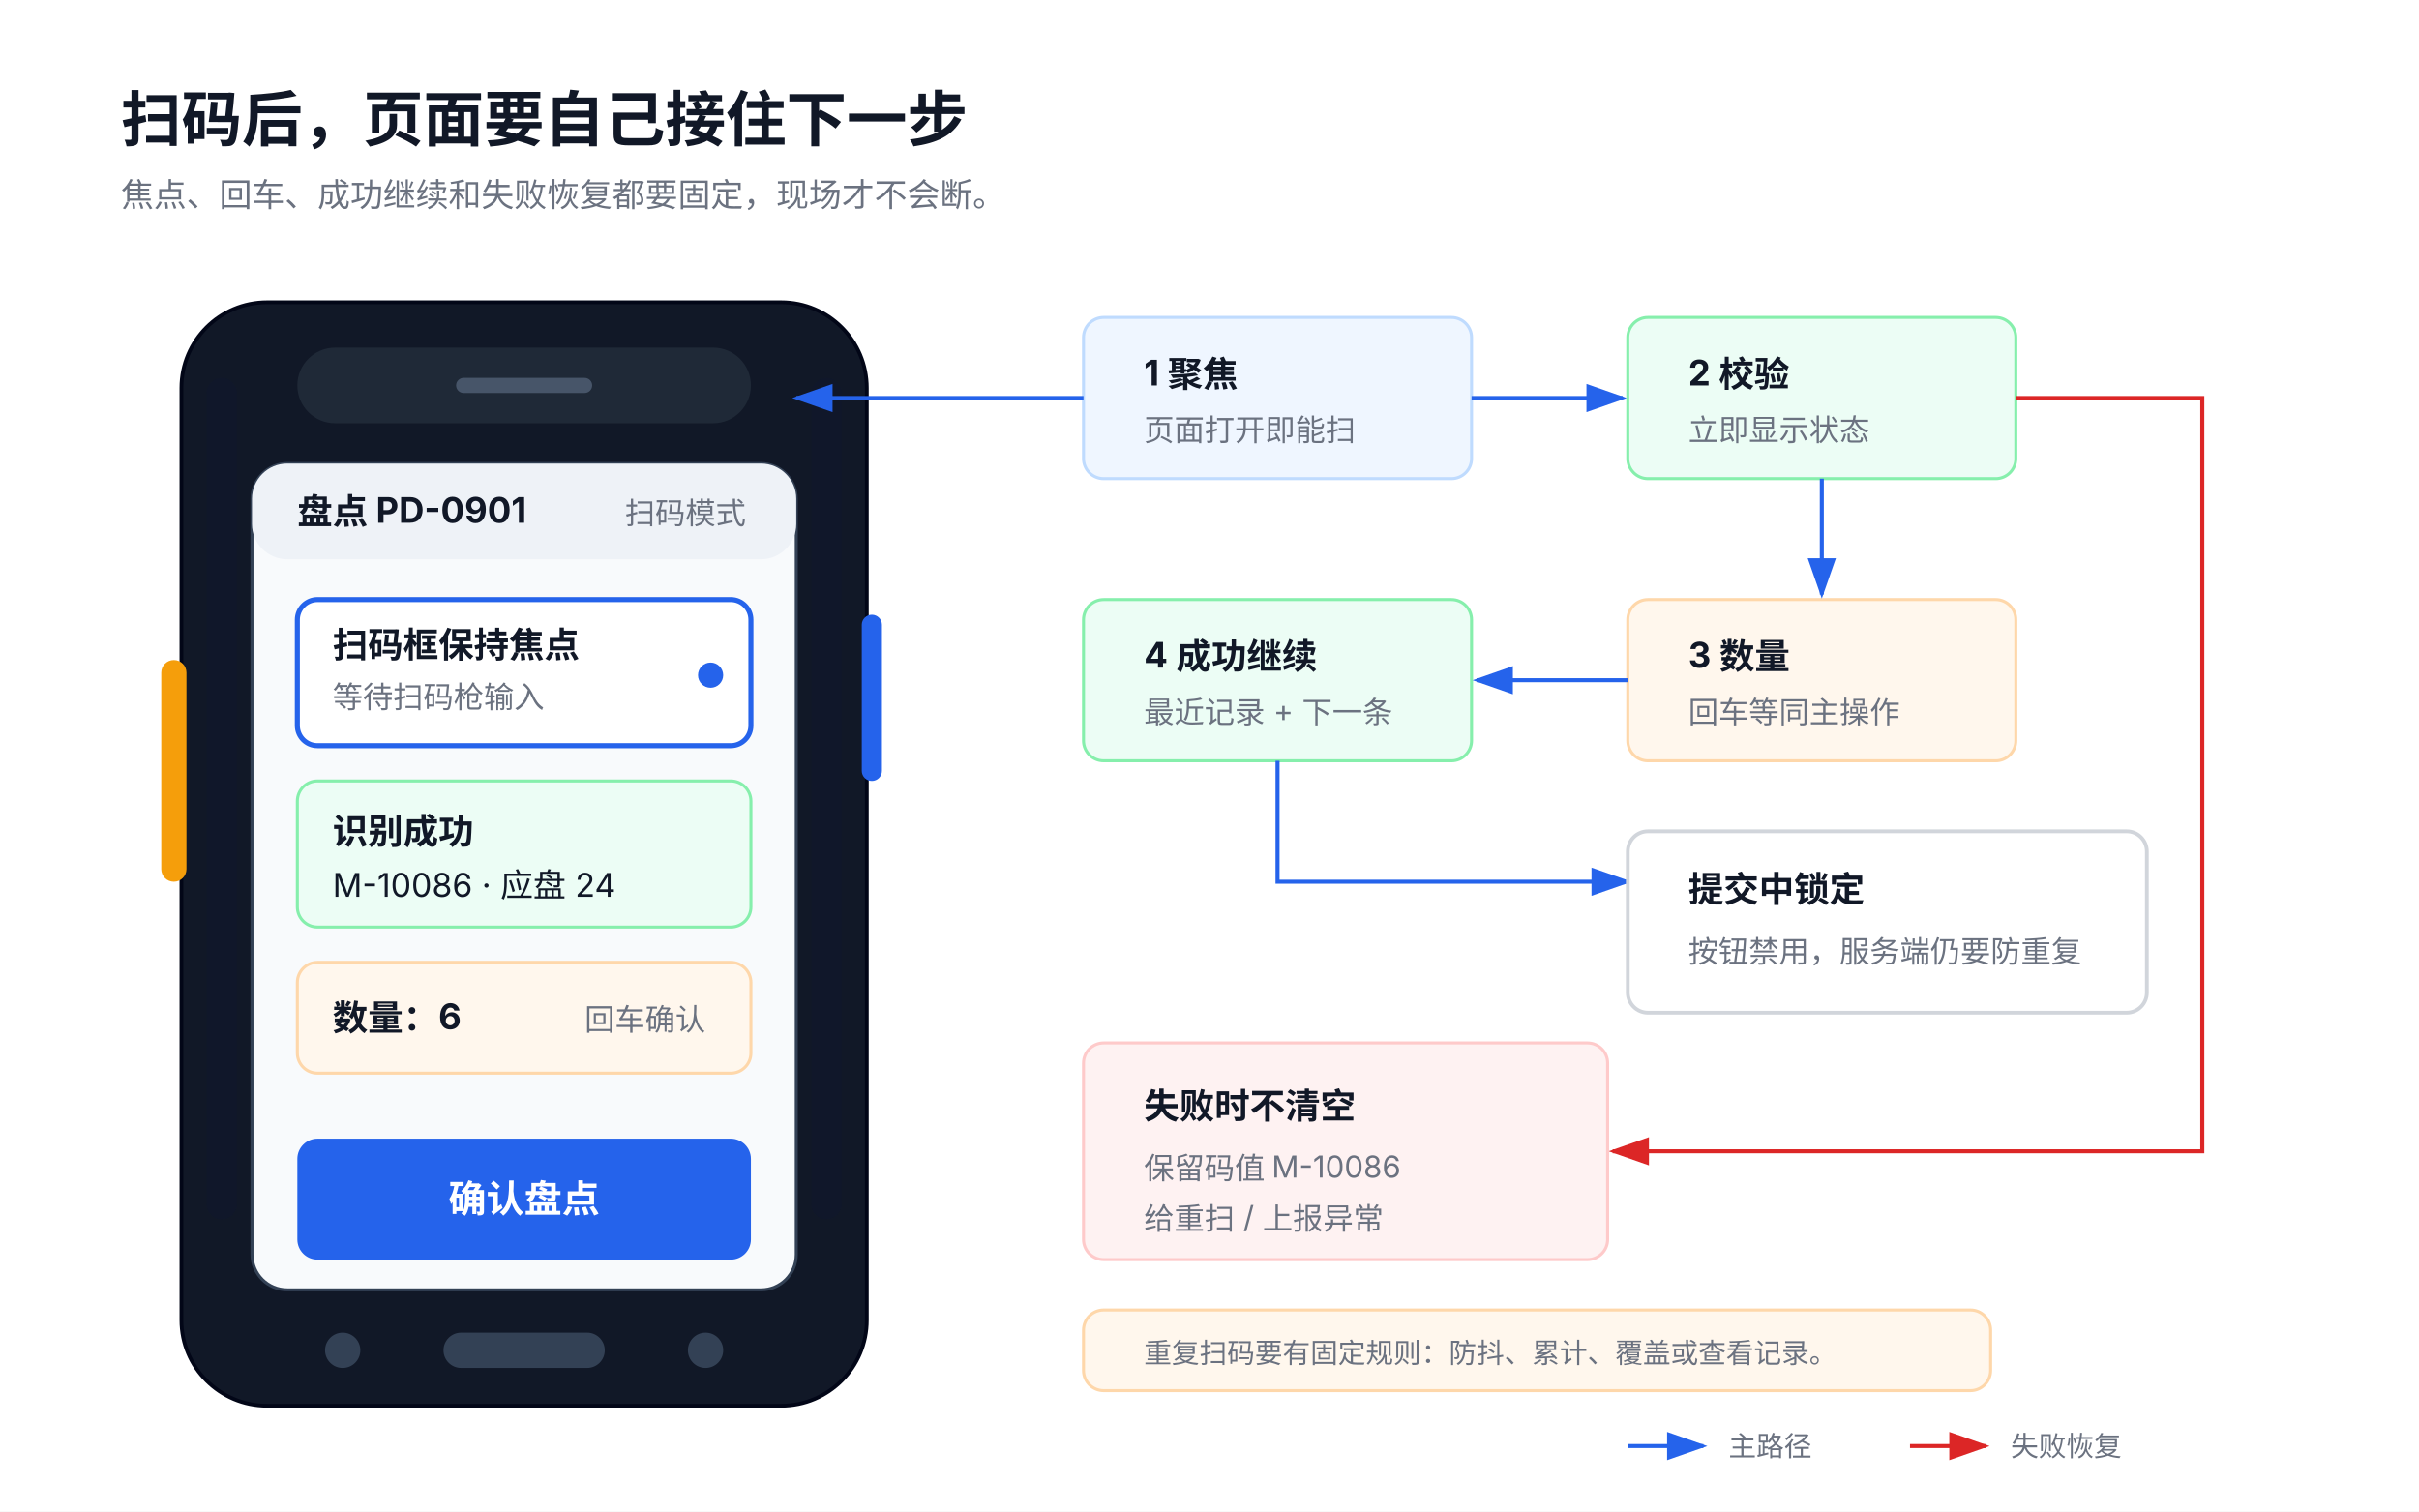
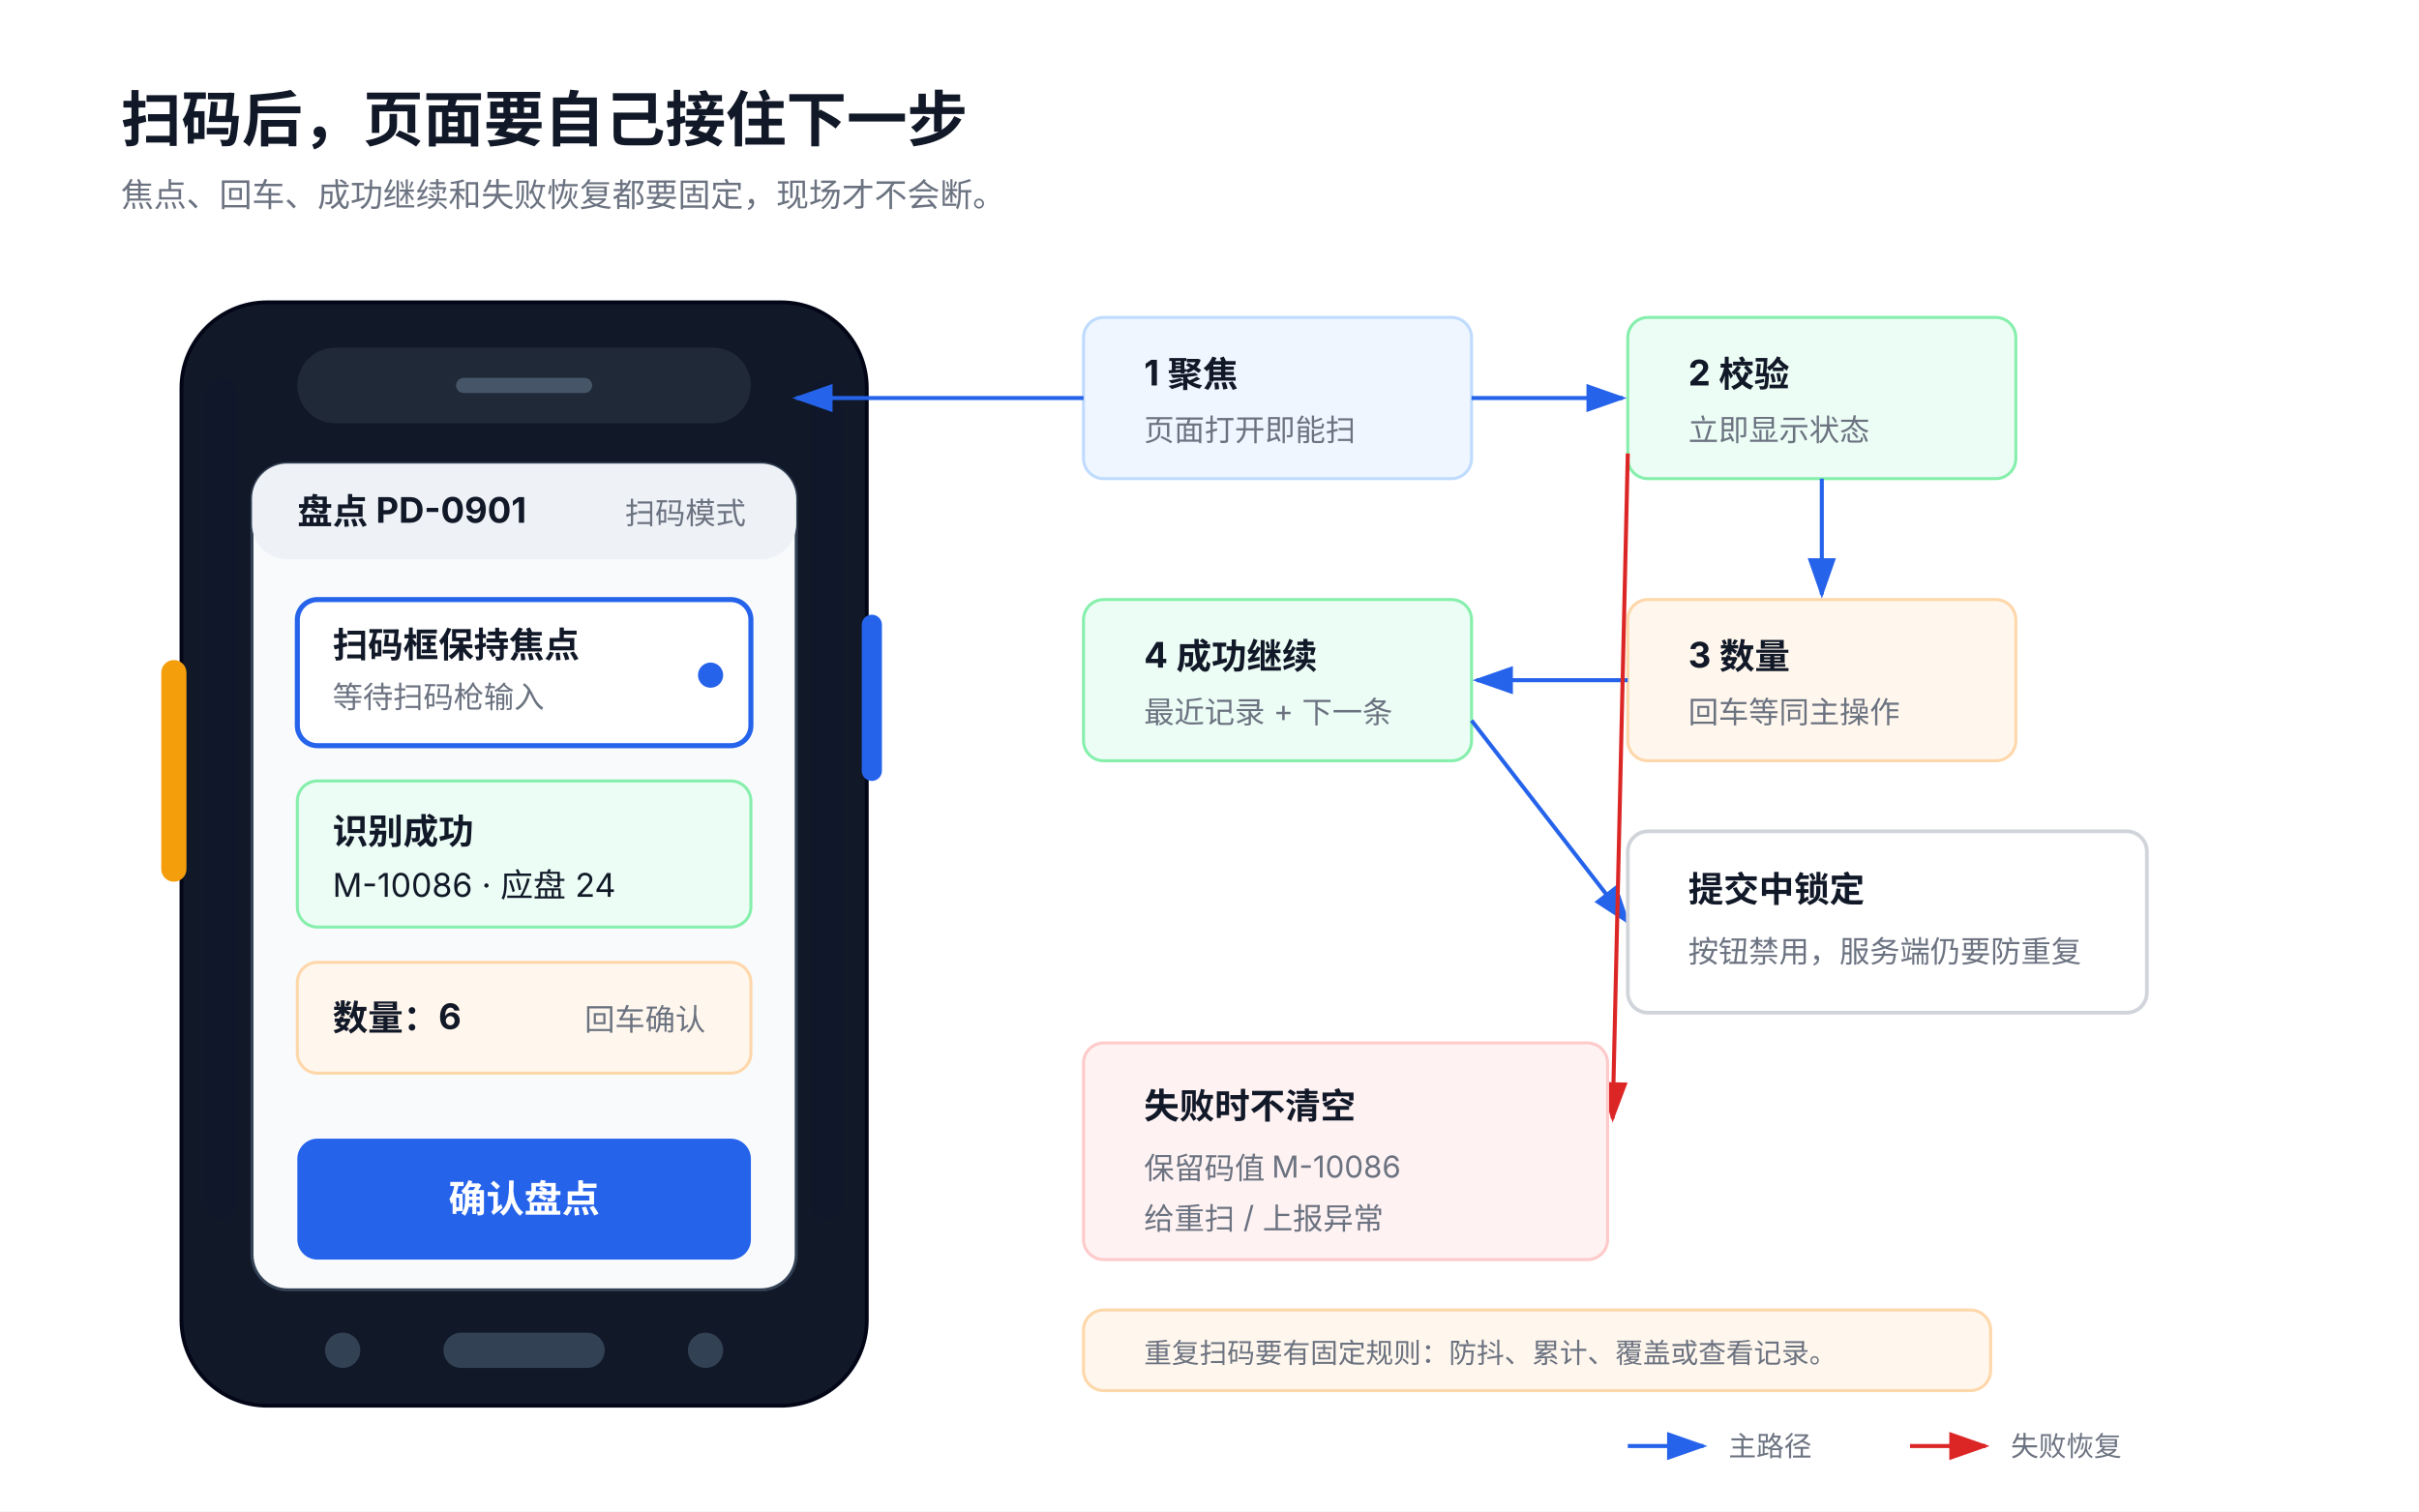
<svg xmlns="http://www.w3.org/2000/svg" width="960" height="600" viewBox="0 0 960 600" role="img" aria-labelledby="title desc">
  <style>
    text { font-family: Inter, "Microsoft YaHei", "PingFang SC", "Noto Sans CJK SC", Arial, sans-serif; letter-spacing: 0; }
    .bg { fill: #ffffff; }
    .device { fill: #111827; stroke: #020617; stroke-width: 1.5; }
    .rail { fill: #0f172a; opacity: .9; }
    .bezel { fill: #1f2937; }
    .screen { fill: #f8fafc; stroke: #334155; stroke-width: 1.2; }
    .panel { fill: #ffffff; stroke: #d1d5db; stroke-width: 1.5; }
    .blue { fill: #eff6ff; stroke: #bfdbfe; stroke-width: 1.2; }
    .green { fill: #ecfdf5; stroke: #86efac; stroke-width: 1.2; }
    .orange { fill: #fff7ed; stroke: #fed7aa; stroke-width: 1.2; }
    .red { fill: #fef2f2; stroke: #fecaca; stroke-width: 1.2; }
    .title { fill: #111827; font-size: 24px; font-weight: 700; }
    .subtitle { fill: #6b7280; font-size: 13px; }
    .label { fill: #111827; font-size: 14px; font-weight: 700; }
    .body { fill: #111827; font-size: 13px; }
    .small { fill: #6b7280; font-size: 12px; }
    .tiny { fill: #6b7280; font-size: 11px; }
    .buttonText { fill: #ffffff; font-size: 15px; font-weight: 700; }
  </style>
  <defs>
    <marker id="arrow-blue" markerWidth="10" markerHeight="7" refX="9" refY="3.5" orient="auto">
      <polygon points="0 0, 10 3.5, 0 7" fill="#2563eb" />
    </marker>
    <marker id="arrow-red" markerWidth="10" markerHeight="7" refX="9" refY="3.5" orient="auto">
      <polygon points="0 0, 10 3.5, 0 7" fill="#dc2626" />
    </marker>
  </defs>
  <rect class="bg" width="960" height="600" />
  <text x="48" y="56" class="title">扫码后，页面要自己接住下一步</text>
  <text x="48" y="82" class="subtitle">焦点、回车、成功继续和失败恢复都要固定，现场才不会断。</text>
  <g id="pda-interaction">
    <rect x="72" y="120" width="272" height="438" rx="34" class="device" />
    <rect x="82" y="150" width="12" height="334" rx="6" class="rail" />
    <rect x="322" y="150" width="12" height="334" rx="6" class="rail" />
    <rect x="64" y="262" width="10" height="88" rx="5" fill="#f59e0b" />
    <rect x="342" y="244" width="8" height="66" rx="4" fill="#2563eb" />
    <rect x="118" y="138" width="180" height="30" rx="15" class="bezel" />
    <rect x="181" y="150" width="54" height="6" rx="3" fill="#475569" />
    <rect x="100" y="184" width="216" height="328" rx="14" class="screen" />
    <rect x="100" y="184" width="216" height="38" rx="14" fill="#eef2f7" />
    <text x="118" y="208" class="label">盘点 PD-0901</text>
    <text x="296" y="208" text-anchor="end" class="small">扫码模式</text>
    <rect x="118" y="238" width="180" height="58" rx="8" fill="#ffffff" stroke="#2563eb" stroke-width="2" />
    <text x="132" y="261" class="label">扫码框保持焦点</text>
    <text x="132" y="281" class="small">等待扫码枪输入</text>
    <circle cx="282" cy="268" r="5" fill="#2563eb" />
    <rect x="118" y="310" width="180" height="58" rx="8" class="green" />
    <text x="132" y="335" class="label">识别成功</text>
    <text x="132" y="356" class="body">M-10086 · 应盘 24</text>
    <rect x="118" y="382" width="180" height="44" rx="8" class="orange" />
    <text x="132" y="409" class="label">数量：6</text>
    <text x="280" y="409" text-anchor="end" class="small">回车确认</text>
    <rect x="118" y="452" width="180" height="48" rx="8" fill="#2563eb" />
    <text x="208" y="476" text-anchor="middle" dominant-baseline="middle" class="buttonText">确认盘点</text>
    <circle cx="136" cy="536" r="7" fill="#334155" />
    <rect x="176" y="529" width="64" height="14" rx="7" fill="#334155" />
    <circle cx="280" cy="536" r="7" fill="#334155" />
  </g>
  <rect x="430" y="126" width="154" height="64" rx="8" class="blue" />
  <text x="454" y="153" class="label">1 聚焦</text>
  <text x="454" y="175" class="small">页面打开即能扫</text>
  <path d="M430 158 H316" stroke="#2563eb" stroke-width="1.6" fill="none" marker-end="url(#arrow-blue)" />
  <rect x="646" y="126" width="154" height="64" rx="8" class="green" />
  <text x="670" y="153" class="label">2 校验</text>
  <text x="670" y="175" class="small">立即显示状态</text>
  <path d="M584 158 H644" stroke="#2563eb" stroke-width="1.6" fill="none" marker-end="url(#arrow-blue)" />
  <rect x="646" y="238" width="154" height="64" rx="8" class="orange" />
  <text x="670" y="265" class="label">3 数量</text>
  <text x="670" y="287" class="small">回车等同主操作</text>
  <path d="M723 190 V236" stroke="#2563eb" stroke-width="1.6" fill="none" marker-end="url(#arrow-blue)" />
  <rect x="430" y="238" width="154" height="64" rx="8" class="green" />
  <text x="454" y="265" class="label">4 成功继续</text>
  <text x="454" y="287" class="small">最近记录 + 下一条</text>
  <path d="M646 270 H586" stroke="#2563eb" stroke-width="1.6" fill="none" marker-end="url(#arrow-blue)" />
-   <path d="M507 302 V350 H646" stroke="#2563eb" stroke-width="1.6" fill="none" marker-end="url(#arrow-blue)" />
+   <path d="M584 286 L646 366" stroke="#2563eb" stroke-width="1.6" fill="none" marker-end="url(#arrow-blue)" />
  <rect x="646" y="330" width="206" height="72" rx="8" class="panel" />
  <text x="670" y="358" class="label">提交中锁定</text>
  <text x="670" y="382" class="small">按钮禁用，服务端仍要防重复</text>
-   <path d="M800 158 H874 V457 H640" stroke="#dc2626" stroke-width="1.6" fill="none" marker-end="url(#arrow-red)" />
+   <path d="M646 180 L640 444" stroke="#dc2626" stroke-width="1.6" fill="none" marker-end="url(#arrow-red)" />
  <rect x="430" y="414" width="208" height="86" rx="8" class="red" />
  <text x="454" y="444" class="label">失败时不清空</text>
  <text x="454" y="468" class="small">保留码值 M-10086</text>
  <text x="454" y="488" class="small">给重扫 / 上报异常</text>
  <rect x="430" y="520" width="360" height="32" rx="8" class="orange" />
  <text x="454" y="541" class="tiny">重复扫码要有固定规则：防抖、累计、覆盖或查看记录。</text>
  <g transform="translate(646,566)">
    <line x1="0" y1="8" x2="30" y2="8" stroke="#2563eb" stroke-width="1.6" marker-end="url(#arrow-blue)" />
    <text x="40" y="12" class="tiny">主路径</text>
    <line x1="112" y1="8" x2="142" y2="8" stroke="#dc2626" stroke-width="1.6" marker-end="url(#arrow-red)" />
    <text x="152" y="12" class="tiny">失败恢复</text>
  </g>
</svg>
